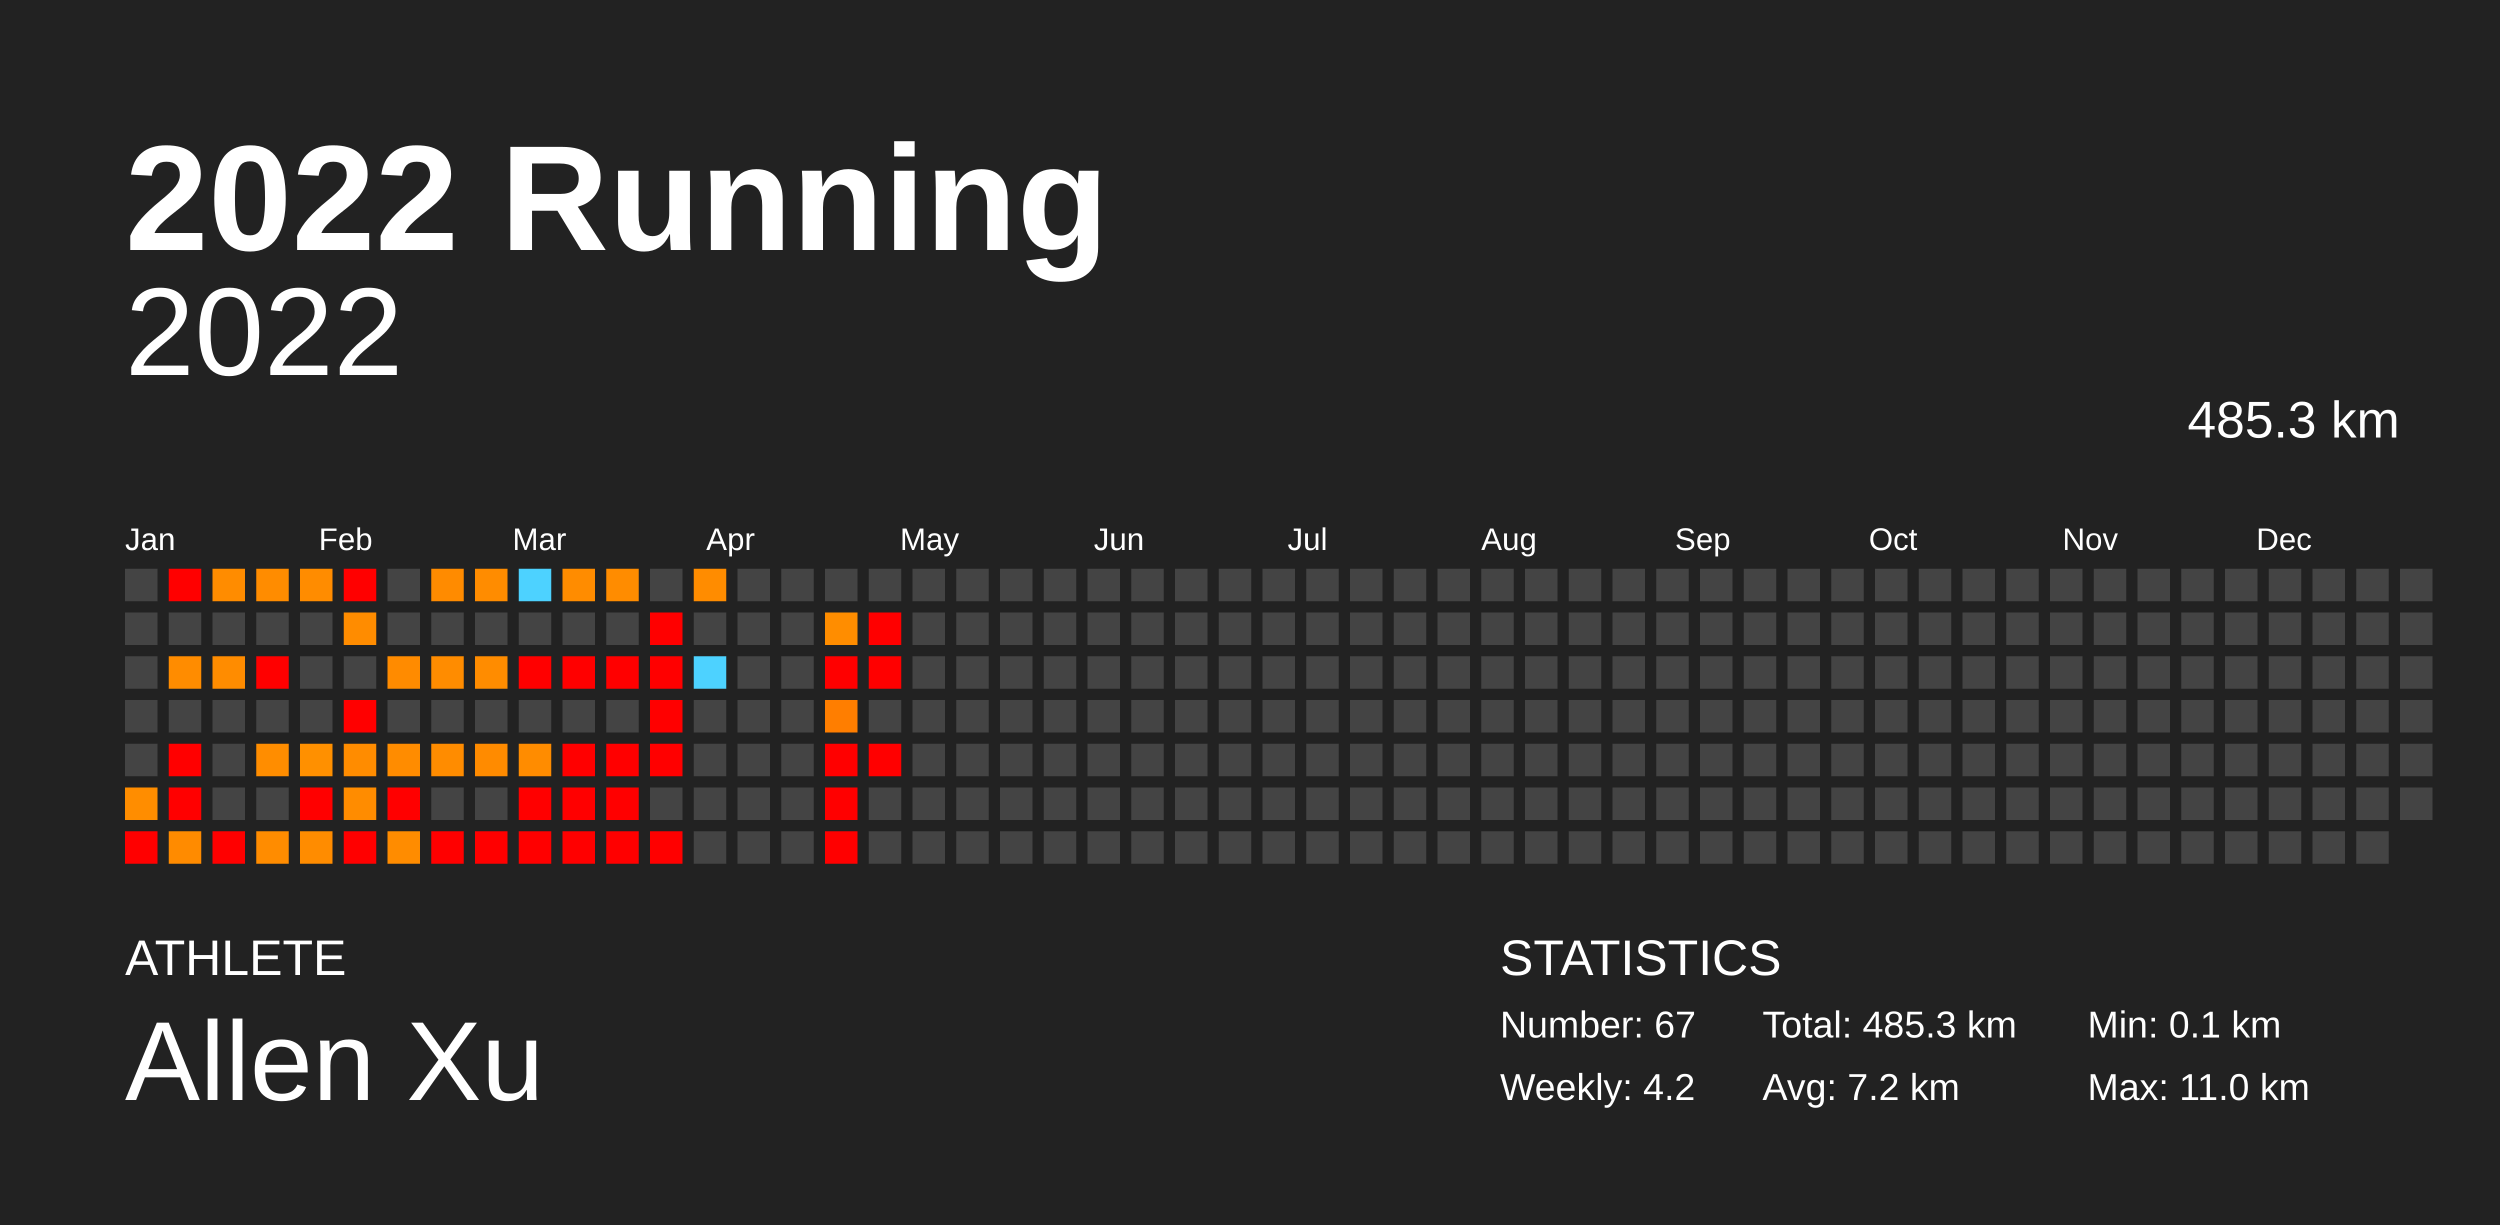
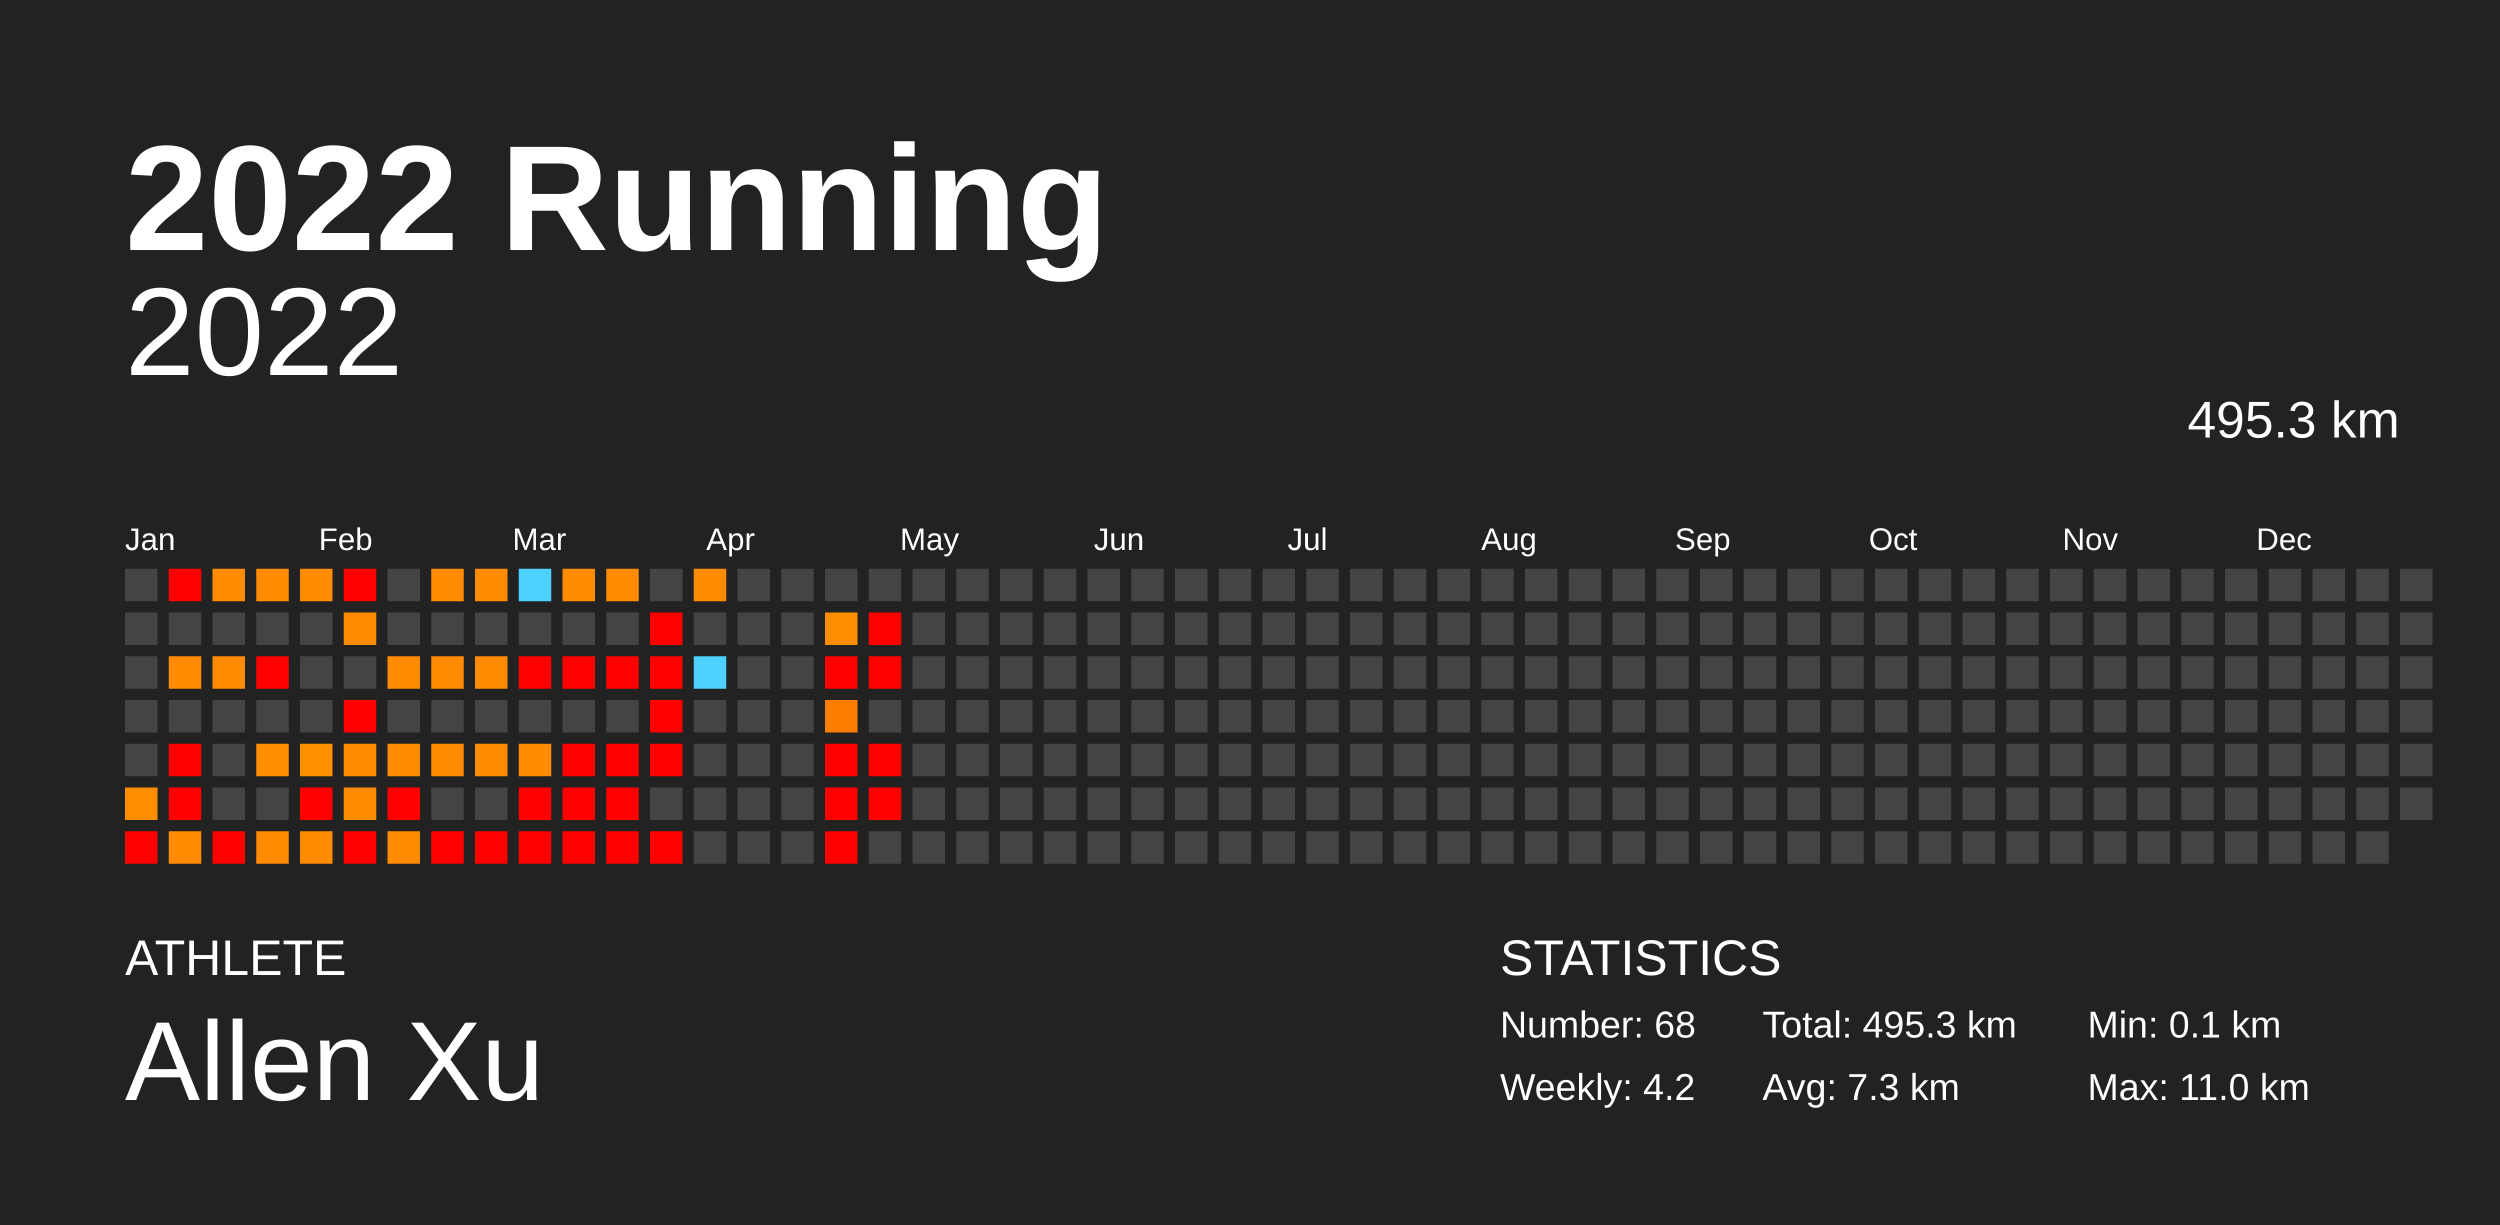
<svg xmlns="http://www.w3.org/2000/svg" baseProfile="full" height="98mm" version="1.1" viewBox="0,0,200,98" width="200mm">
  <defs />
  <rect fill="#222222" height="98" width="200" x="0" y="0" />
  <text fill="#FFFFFF" style="font-size:12px; font-family:Arial; font-weight:bold;" x="10" y="20">2022 Running</text>
  <text fill="#FFFFFF" style="font-size:4px; font-family:Arial" x="10" y="78">ATHLETE</text>
  <text fill="#FFFFFF" style="font-size:9px; font-family:Arial" x="10" y="88">Allen Xu</text>
  <text fill="#FFFFFF" style="font-size:4px; font-family:Arial" x="120" y="78">STATISTICS</text>
-   <text fill="#FFFFFF" style="font-size:3px; font-family:Arial" x="120" y="83">Number: 67</text>
+   <text fill="#FFFFFF" style="font-size:3px; font-family:Arial" x="120" y="83">Number: 68</text>
  <text fill="#FFFFFF" style="font-size:3px; font-family:Arial" x="120" y="88">Weekly: 4.2</text>
-   <text fill="#FFFFFF" style="font-size:3px; font-family:Arial" x="141" y="83">Total: 485.3 km</text>
-   <text fill="#FFFFFF" style="font-size:3px; font-family:Arial" x="141" y="88">Avg: 7.2 km</text>
+   <text fill="#FFFFFF" style="font-size:3px; font-family:Arial" x="141" y="83">Total: 495.3 km</text>
+   <text fill="#FFFFFF" style="font-size:3px; font-family:Arial" x="141" y="88">Avg: 7.3 km</text>
  <text fill="#FFFFFF" style="font-size:3px; font-family:Arial" x="167" y="83">Min: 0.1 km</text>
  <text fill="#FFFFFF" style="font-size:3px; font-family:Arial" x="167" y="88">Max: 11.0 km</text>
  <text alignment-baseline="hanging" fill="#FFFFFF" style="font-size:10.0px; font-family:Arial;" x="10" y="30">2022</text>
-   <text alignment-baseline="hanging" fill="#FFFFFF" style="font-size:4.125px; font-family:Arial;" x="175" y="35">485.3 km</text>
+   <text alignment-baseline="hanging" fill="#FFFFFF" style="font-size:4.125px; font-family:Arial;" x="175" y="35">495.3 km</text>
  <text fill="#FFFFFF" style="font-size:2.5px; font-family:Arial" x="10.0" y="44">Jan</text>
  <text fill="#FFFFFF" style="font-size:2.5px; font-family:Arial" x="25.5" y="44">Feb</text>
  <text fill="#FFFFFF" style="font-size:2.5px; font-family:Arial" x="41.0" y="44">Mar</text>
  <text fill="#FFFFFF" style="font-size:2.5px; font-family:Arial" x="56.5" y="44">Apr</text>
  <text fill="#FFFFFF" style="font-size:2.5px; font-family:Arial" x="72.0" y="44">May</text>
  <text fill="#FFFFFF" style="font-size:2.5px; font-family:Arial" x="87.5" y="44">Jun</text>
  <text fill="#FFFFFF" style="font-size:2.5px; font-family:Arial" x="103.0" y="44">Jul</text>
  <text fill="#FFFFFF" style="font-size:2.5px; font-family:Arial" x="118.5" y="44">Aug</text>
  <text fill="#FFFFFF" style="font-size:2.5px; font-family:Arial" x="134.0" y="44">Sep</text>
  <text fill="#FFFFFF" style="font-size:2.5px; font-family:Arial" x="149.5" y="44">Oct</text>
  <text fill="#FFFFFF" style="font-size:2.5px; font-family:Arial" x="165.0" y="44">Nov</text>
  <text fill="#FFFFFF" style="font-size:2.5px; font-family:Arial" x="180.5" y="44">Dec</text>
  <rect fill="#444444" height="2.6" width="2.6" x="10.0" y="45.5" />
  <rect fill="#444444" height="2.6" width="2.6" x="10.0" y="49.0" />
  <rect fill="#444444" height="2.6" width="2.6" x="10.0" y="52.5" />
  <rect fill="#444444" height="2.6" width="2.6" x="10.0" y="56.0" />
  <rect fill="#444444" height="2.6" width="2.6" x="10.0" y="59.5" />
  <rect fill="#ff8d00" height="2.6" width="2.6" x="10.0" y="63.0" />
  <rect fill="red" height="2.6" width="2.6" x="10.0" y="66.5" />
  <rect fill="red" height="2.6" width="2.6" x="13.5" y="45.5" />
  <rect fill="#444444" height="2.6" width="2.6" x="13.5" y="49.0" />
  <rect fill="#ff8c00" height="2.6" width="2.6" x="13.5" y="52.5" />
  <rect fill="#444444" height="2.6" width="2.6" x="13.5" y="56.0" />
  <rect fill="red" height="2.6" width="2.6" x="13.5" y="59.5" />
  <rect fill="red" height="2.6" width="2.6" x="13.5" y="63.0" />
  <rect fill="#ff8b00" height="2.6" width="2.6" x="13.5" y="66.5" />
  <rect fill="#ff8c00" height="2.6" width="2.6" x="17.0" y="45.5" />
  <rect fill="#444444" height="2.6" width="2.6" x="17.0" y="49.0" />
  <rect fill="#ff8c00" height="2.6" width="2.6" x="17.0" y="52.5" />
  <rect fill="#444444" height="2.6" width="2.6" x="17.0" y="56.0" />
  <rect fill="#444444" height="2.6" width="2.6" x="17.0" y="59.5" />
  <rect fill="#444444" height="2.6" width="2.6" x="17.0" y="63.0" />
  <rect fill="red" height="2.6" width="2.6" x="17.0" y="66.5" />
  <rect fill="#ff8c00" height="2.6" width="2.6" x="20.5" y="45.5" />
  <rect fill="#444444" height="2.6" width="2.6" x="20.5" y="49.0" />
  <rect fill="red" height="2.6" width="2.6" x="20.5" y="52.5" />
  <rect fill="#444444" height="2.6" width="2.6" x="20.5" y="56.0" />
  <rect fill="#ff8d00" height="2.6" width="2.6" x="20.5" y="59.5" />
  <rect fill="#444444" height="2.6" width="2.6" x="20.5" y="63.0" />
  <rect fill="#ff8c00" height="2.6" width="2.6" x="20.5" y="66.5" />
  <rect fill="#ff8c00" height="2.6" width="2.6" x="24.0" y="45.5" />
  <rect fill="#444444" height="2.6" width="2.6" x="24.0" y="49.0" />
  <rect fill="#444444" height="2.6" width="2.6" x="24.0" y="52.5" />
  <rect fill="#444444" height="2.6" width="2.6" x="24.0" y="56.0" />
  <rect fill="#ff9000" height="2.6" width="2.6" x="24.0" y="59.5" />
  <rect fill="red" height="2.6" width="2.6" x="24.0" y="63.0" />
  <rect fill="#ff8c00" height="2.6" width="2.6" x="24.0" y="66.5" />
  <rect fill="red" height="2.6" width="2.6" x="27.5" y="45.5" />
  <rect fill="#ff8c00" height="2.6" width="2.6" x="27.5" y="49.0" />
  <rect fill="#444444" height="2.6" width="2.6" x="27.5" y="52.5" />
  <rect fill="red" height="2.6" width="2.6" x="27.5" y="56.0" />
  <rect fill="#ff8c00" height="2.6" width="2.6" x="27.5" y="59.5" />
  <rect fill="#ff8c00" height="2.6" width="2.6" x="27.5" y="63.0" />
  <rect fill="red" height="2.6" width="2.6" x="27.5" y="66.5" />
  <rect fill="#444444" height="2.6" width="2.6" x="31.0" y="45.5" />
  <rect fill="#444444" height="2.6" width="2.6" x="31.0" y="49.0" />
  <rect fill="#ff8b00" height="2.6" width="2.6" x="31.0" y="52.5" />
  <rect fill="#444444" height="2.6" width="2.6" x="31.0" y="56.0" />
  <rect fill="#ff8c00" height="2.6" width="2.6" x="31.0" y="59.5" />
  <rect fill="red" height="2.6" width="2.6" x="31.0" y="63.0" />
  <rect fill="#ff8c00" height="2.6" width="2.6" x="31.0" y="66.5" />
  <rect fill="#ff8b00" height="2.6" width="2.6" x="34.5" y="45.5" />
  <rect fill="#444444" height="2.6" width="2.6" x="34.5" y="49.0" />
  <rect fill="#ff8c00" height="2.6" width="2.6" x="34.5" y="52.5" />
  <rect fill="#444444" height="2.6" width="2.6" x="34.5" y="56.0" />
  <rect fill="#ff8c00" height="2.6" width="2.6" x="34.5" y="59.5" />
  <rect fill="#444444" height="2.6" width="2.6" x="34.5" y="63.0" />
  <rect fill="red" height="2.6" width="2.6" x="34.5" y="66.5" />
  <rect fill="#ff8c00" height="2.6" width="2.6" x="38.0" y="45.5" />
  <rect fill="#444444" height="2.6" width="2.6" x="38.0" y="49.0" />
  <rect fill="#ff8c00" height="2.6" width="2.6" x="38.0" y="52.5" />
  <rect fill="#444444" height="2.6" width="2.6" x="38.0" y="56.0" />
  <rect fill="#ff8b00" height="2.6" width="2.6" x="38.0" y="59.5" />
  <rect fill="#444444" height="2.6" width="2.6" x="38.0" y="63.0" />
  <rect fill="red" height="2.6" width="2.6" x="38.0" y="66.5" />
  <rect fill="#4dd2ff" height="2.6" width="2.6" x="41.5" y="45.5" />
  <rect fill="#444444" height="2.6" width="2.6" x="41.5" y="49.0" />
  <rect fill="red" height="2.6" width="2.6" x="41.5" y="52.5" />
  <rect fill="#444444" height="2.6" width="2.6" x="41.5" y="56.0" />
  <rect fill="#ff8c00" height="2.6" width="2.6" x="41.5" y="59.5" />
  <rect fill="red" height="2.6" width="2.6" x="41.5" y="63.0" />
  <rect fill="red" height="2.6" width="2.6" x="41.5" y="66.5" />
  <rect fill="#ff8c00" height="2.6" width="2.6" x="45.0" y="45.5" />
  <rect fill="#444444" height="2.6" width="2.6" x="45.0" y="49.0" />
  <rect fill="red" height="2.6" width="2.6" x="45.0" y="52.5" />
  <rect fill="#444444" height="2.6" width="2.6" x="45.0" y="56.0" />
  <rect fill="red" height="2.6" width="2.6" x="45.0" y="59.5" />
  <rect fill="red" height="2.6" width="2.6" x="45.0" y="63.0" />
  <rect fill="red" height="2.6" width="2.6" x="45.0" y="66.5" />
  <rect fill="#ff8c00" height="2.6" width="2.6" x="48.5" y="45.5" />
  <rect fill="#444444" height="2.6" width="2.6" x="48.5" y="49.0" />
  <rect fill="red" height="2.6" width="2.6" x="48.5" y="52.5" />
  <rect fill="#444444" height="2.6" width="2.6" x="48.5" y="56.0" />
  <rect fill="red" height="2.6" width="2.6" x="48.5" y="59.5" />
  <rect fill="red" height="2.6" width="2.6" x="48.5" y="63.0" />
  <rect fill="red" height="2.6" width="2.6" x="48.5" y="66.5" />
  <rect fill="#444444" height="2.6" width="2.6" x="52.0" y="45.5" />
  <rect fill="red" height="2.6" width="2.6" x="52.0" y="49.0" />
  <rect fill="red" height="2.6" width="2.6" x="52.0" y="52.5" />
  <rect fill="red" height="2.6" width="2.6" x="52.0" y="56.0" />
  <rect fill="red" height="2.6" width="2.6" x="52.0" y="59.5" />
  <rect fill="#444444" height="2.6" width="2.6" x="52.0" y="63.0" />
  <rect fill="red" height="2.6" width="2.6" x="52.0" y="66.5" />
  <rect fill="#ff8c00" height="2.6" width="2.6" x="55.5" y="45.5" />
  <rect fill="#444444" height="2.6" width="2.6" x="55.5" y="49.0" />
  <rect fill="#4dd2ff" height="2.6" width="2.6" x="55.5" y="52.5" />
  <rect fill="#444444" height="2.6" width="2.6" x="55.5" y="56.0" />
  <rect fill="#444444" height="2.6" width="2.6" x="55.5" y="59.5" />
  <rect fill="#444444" height="2.6" width="2.6" x="55.5" y="63.0" />
  <rect fill="#444444" height="2.6" width="2.6" x="55.5" y="66.5" />
  <rect fill="#444444" height="2.6" width="2.6" x="59.0" y="45.5" />
  <rect fill="#444444" height="2.6" width="2.6" x="59.0" y="49.0" />
  <rect fill="#444444" height="2.6" width="2.6" x="59.0" y="52.5" />
  <rect fill="#444444" height="2.6" width="2.6" x="59.0" y="56.0" />
  <rect fill="#444444" height="2.6" width="2.6" x="59.0" y="59.5" />
  <rect fill="#444444" height="2.6" width="2.6" x="59.0" y="63.0" />
  <rect fill="#444444" height="2.6" width="2.6" x="59.0" y="66.5" />
  <rect fill="#444444" height="2.6" width="2.6" x="62.5" y="45.5" />
  <rect fill="#444444" height="2.6" width="2.6" x="62.5" y="49.0" />
  <rect fill="#444444" height="2.6" width="2.6" x="62.5" y="52.5" />
  <rect fill="#444444" height="2.6" width="2.6" x="62.5" y="56.0" />
  <rect fill="#444444" height="2.6" width="2.6" x="62.5" y="59.5" />
  <rect fill="#444444" height="2.6" width="2.6" x="62.5" y="63.0" />
  <rect fill="#444444" height="2.6" width="2.6" x="62.5" y="66.5" />
  <rect fill="#444444" height="2.6" width="2.6" x="66.0" y="45.5" />
  <rect fill="#ff8d00" height="2.6" width="2.6" x="66.0" y="49.0" />
  <rect fill="red" height="2.6" width="2.6" x="66.0" y="52.5" />
  <rect fill="#ff7e00" height="2.6" width="2.6" x="66.0" y="56.0" />
  <rect fill="red" height="2.6" width="2.6" x="66.0" y="59.5" />
  <rect fill="red" height="2.6" width="2.6" x="66.0" y="63.0" />
  <rect fill="red" height="2.6" width="2.6" x="66.0" y="66.5" />
  <rect fill="#444444" height="2.6" width="2.6" x="69.5" y="45.5" />
  <rect fill="red" height="2.6" width="2.6" x="69.5" y="49.0" />
  <rect fill="red" height="2.6" width="2.6" x="69.5" y="52.5" />
  <rect fill="#444444" height="2.6" width="2.6" x="69.5" y="56.0" />
  <rect fill="red" height="2.6" width="2.6" x="69.5" y="59.5" />
-   <rect fill="#444444" height="2.6" width="2.6" x="69.5" y="63.0" />
+   <rect fill="red" height="2.6" width="2.6" x="69.5" y="63.0" />
  <rect fill="#444444" height="2.6" width="2.6" x="69.5" y="66.5" />
  <rect fill="#444444" height="2.6" width="2.6" x="73.0" y="45.5" />
  <rect fill="#444444" height="2.6" width="2.6" x="73.0" y="49.0" />
  <rect fill="#444444" height="2.6" width="2.6" x="73.0" y="52.5" />
  <rect fill="#444444" height="2.6" width="2.6" x="73.0" y="56.0" />
  <rect fill="#444444" height="2.6" width="2.6" x="73.0" y="59.5" />
  <rect fill="#444444" height="2.6" width="2.6" x="73.0" y="63.0" />
  <rect fill="#444444" height="2.6" width="2.6" x="73.0" y="66.5" />
  <rect fill="#444444" height="2.6" width="2.6" x="76.5" y="45.5" />
  <rect fill="#444444" height="2.6" width="2.6" x="76.5" y="49.0" />
  <rect fill="#444444" height="2.6" width="2.6" x="76.5" y="52.5" />
  <rect fill="#444444" height="2.6" width="2.6" x="76.5" y="56.0" />
  <rect fill="#444444" height="2.6" width="2.6" x="76.5" y="59.5" />
  <rect fill="#444444" height="2.6" width="2.6" x="76.5" y="63.0" />
  <rect fill="#444444" height="2.6" width="2.6" x="76.5" y="66.5" />
  <rect fill="#444444" height="2.6" width="2.6" x="80.0" y="45.5" />
  <rect fill="#444444" height="2.6" width="2.6" x="80.0" y="49.0" />
  <rect fill="#444444" height="2.6" width="2.6" x="80.0" y="52.5" />
  <rect fill="#444444" height="2.6" width="2.6" x="80.0" y="56.0" />
  <rect fill="#444444" height="2.6" width="2.6" x="80.0" y="59.5" />
  <rect fill="#444444" height="2.6" width="2.6" x="80.0" y="63.0" />
  <rect fill="#444444" height="2.6" width="2.6" x="80.0" y="66.5" />
  <rect fill="#444444" height="2.6" width="2.6" x="83.5" y="45.5" />
  <rect fill="#444444" height="2.6" width="2.6" x="83.5" y="49.0" />
  <rect fill="#444444" height="2.6" width="2.6" x="83.5" y="52.5" />
  <rect fill="#444444" height="2.6" width="2.6" x="83.5" y="56.0" />
  <rect fill="#444444" height="2.6" width="2.6" x="83.5" y="59.5" />
  <rect fill="#444444" height="2.6" width="2.6" x="83.5" y="63.0" />
  <rect fill="#444444" height="2.6" width="2.6" x="83.5" y="66.5" />
  <rect fill="#444444" height="2.6" width="2.6" x="87.0" y="45.5" />
  <rect fill="#444444" height="2.6" width="2.6" x="87.0" y="49.0" />
  <rect fill="#444444" height="2.6" width="2.6" x="87.0" y="52.5" />
  <rect fill="#444444" height="2.6" width="2.6" x="87.0" y="56.0" />
  <rect fill="#444444" height="2.6" width="2.6" x="87.0" y="59.5" />
  <rect fill="#444444" height="2.6" width="2.6" x="87.0" y="63.0" />
  <rect fill="#444444" height="2.6" width="2.6" x="87.0" y="66.5" />
  <rect fill="#444444" height="2.6" width="2.6" x="90.5" y="45.5" />
  <rect fill="#444444" height="2.6" width="2.6" x="90.5" y="49.0" />
  <rect fill="#444444" height="2.6" width="2.6" x="90.5" y="52.5" />
  <rect fill="#444444" height="2.6" width="2.6" x="90.5" y="56.0" />
  <rect fill="#444444" height="2.6" width="2.6" x="90.5" y="59.5" />
  <rect fill="#444444" height="2.6" width="2.6" x="90.5" y="63.0" />
  <rect fill="#444444" height="2.6" width="2.6" x="90.5" y="66.5" />
  <rect fill="#444444" height="2.6" width="2.6" x="94.0" y="45.5" />
  <rect fill="#444444" height="2.6" width="2.6" x="94.0" y="49.0" />
  <rect fill="#444444" height="2.6" width="2.6" x="94.0" y="52.5" />
  <rect fill="#444444" height="2.6" width="2.6" x="94.0" y="56.0" />
  <rect fill="#444444" height="2.6" width="2.6" x="94.0" y="59.5" />
  <rect fill="#444444" height="2.6" width="2.6" x="94.0" y="63.0" />
  <rect fill="#444444" height="2.6" width="2.6" x="94.0" y="66.5" />
  <rect fill="#444444" height="2.6" width="2.6" x="97.5" y="45.5" />
  <rect fill="#444444" height="2.6" width="2.6" x="97.5" y="49.0" />
  <rect fill="#444444" height="2.6" width="2.6" x="97.5" y="52.5" />
  <rect fill="#444444" height="2.6" width="2.6" x="97.5" y="56.0" />
  <rect fill="#444444" height="2.6" width="2.6" x="97.5" y="59.5" />
  <rect fill="#444444" height="2.6" width="2.6" x="97.5" y="63.0" />
  <rect fill="#444444" height="2.6" width="2.6" x="97.5" y="66.5" />
  <rect fill="#444444" height="2.6" width="2.6" x="101.0" y="45.5" />
  <rect fill="#444444" height="2.6" width="2.6" x="101.0" y="49.0" />
  <rect fill="#444444" height="2.6" width="2.6" x="101.0" y="52.5" />
  <rect fill="#444444" height="2.6" width="2.6" x="101.0" y="56.0" />
  <rect fill="#444444" height="2.6" width="2.6" x="101.0" y="59.5" />
  <rect fill="#444444" height="2.6" width="2.6" x="101.0" y="63.0" />
  <rect fill="#444444" height="2.6" width="2.6" x="101.0" y="66.5" />
  <rect fill="#444444" height="2.6" width="2.6" x="104.5" y="45.5" />
  <rect fill="#444444" height="2.6" width="2.6" x="104.5" y="49.0" />
  <rect fill="#444444" height="2.6" width="2.6" x="104.5" y="52.5" />
  <rect fill="#444444" height="2.6" width="2.6" x="104.5" y="56.0" />
  <rect fill="#444444" height="2.6" width="2.6" x="104.5" y="59.5" />
  <rect fill="#444444" height="2.6" width="2.6" x="104.5" y="63.0" />
  <rect fill="#444444" height="2.6" width="2.6" x="104.5" y="66.5" />
  <rect fill="#444444" height="2.6" width="2.6" x="108.0" y="45.5" />
  <rect fill="#444444" height="2.6" width="2.6" x="108.0" y="49.0" />
  <rect fill="#444444" height="2.6" width="2.6" x="108.0" y="52.5" />
  <rect fill="#444444" height="2.6" width="2.6" x="108.0" y="56.0" />
  <rect fill="#444444" height="2.6" width="2.6" x="108.0" y="59.5" />
  <rect fill="#444444" height="2.6" width="2.6" x="108.0" y="63.0" />
  <rect fill="#444444" height="2.6" width="2.6" x="108.0" y="66.5" />
  <rect fill="#444444" height="2.6" width="2.6" x="111.5" y="45.5" />
  <rect fill="#444444" height="2.6" width="2.6" x="111.5" y="49.0" />
  <rect fill="#444444" height="2.6" width="2.6" x="111.5" y="52.5" />
  <rect fill="#444444" height="2.6" width="2.6" x="111.5" y="56.0" />
  <rect fill="#444444" height="2.6" width="2.6" x="111.5" y="59.5" />
  <rect fill="#444444" height="2.6" width="2.6" x="111.5" y="63.0" />
  <rect fill="#444444" height="2.6" width="2.6" x="111.5" y="66.5" />
  <rect fill="#444444" height="2.6" width="2.6" x="115.0" y="45.5" />
  <rect fill="#444444" height="2.6" width="2.6" x="115.0" y="49.0" />
  <rect fill="#444444" height="2.6" width="2.6" x="115.0" y="52.5" />
  <rect fill="#444444" height="2.6" width="2.6" x="115.0" y="56.0" />
  <rect fill="#444444" height="2.6" width="2.6" x="115.0" y="59.5" />
  <rect fill="#444444" height="2.6" width="2.6" x="115.0" y="63.0" />
  <rect fill="#444444" height="2.6" width="2.6" x="115.0" y="66.5" />
  <rect fill="#444444" height="2.6" width="2.6" x="118.5" y="45.5" />
  <rect fill="#444444" height="2.6" width="2.6" x="118.5" y="49.0" />
  <rect fill="#444444" height="2.6" width="2.6" x="118.5" y="52.5" />
  <rect fill="#444444" height="2.6" width="2.6" x="118.5" y="56.0" />
  <rect fill="#444444" height="2.6" width="2.6" x="118.5" y="59.5" />
  <rect fill="#444444" height="2.6" width="2.6" x="118.5" y="63.0" />
  <rect fill="#444444" height="2.6" width="2.6" x="118.5" y="66.5" />
  <rect fill="#444444" height="2.6" width="2.6" x="122.0" y="45.5" />
  <rect fill="#444444" height="2.6" width="2.6" x="122.0" y="49.0" />
  <rect fill="#444444" height="2.6" width="2.6" x="122.0" y="52.5" />
  <rect fill="#444444" height="2.6" width="2.6" x="122.0" y="56.0" />
  <rect fill="#444444" height="2.6" width="2.6" x="122.0" y="59.5" />
  <rect fill="#444444" height="2.6" width="2.6" x="122.0" y="63.0" />
  <rect fill="#444444" height="2.6" width="2.6" x="122.0" y="66.5" />
  <rect fill="#444444" height="2.6" width="2.6" x="125.5" y="45.5" />
  <rect fill="#444444" height="2.6" width="2.6" x="125.5" y="49.0" />
  <rect fill="#444444" height="2.6" width="2.6" x="125.5" y="52.5" />
  <rect fill="#444444" height="2.6" width="2.6" x="125.5" y="56.0" />
  <rect fill="#444444" height="2.6" width="2.6" x="125.5" y="59.5" />
  <rect fill="#444444" height="2.6" width="2.6" x="125.5" y="63.0" />
  <rect fill="#444444" height="2.6" width="2.6" x="125.5" y="66.5" />
  <rect fill="#444444" height="2.6" width="2.6" x="129.0" y="45.5" />
  <rect fill="#444444" height="2.6" width="2.6" x="129.0" y="49.0" />
  <rect fill="#444444" height="2.6" width="2.6" x="129.0" y="52.5" />
  <rect fill="#444444" height="2.6" width="2.6" x="129.0" y="56.0" />
  <rect fill="#444444" height="2.6" width="2.6" x="129.0" y="59.5" />
  <rect fill="#444444" height="2.6" width="2.6" x="129.0" y="63.0" />
  <rect fill="#444444" height="2.6" width="2.6" x="129.0" y="66.5" />
  <rect fill="#444444" height="2.6" width="2.6" x="132.5" y="45.5" />
  <rect fill="#444444" height="2.6" width="2.6" x="132.5" y="49.0" />
  <rect fill="#444444" height="2.6" width="2.6" x="132.5" y="52.5" />
  <rect fill="#444444" height="2.6" width="2.6" x="132.5" y="56.0" />
  <rect fill="#444444" height="2.6" width="2.6" x="132.5" y="59.5" />
  <rect fill="#444444" height="2.6" width="2.6" x="132.5" y="63.0" />
  <rect fill="#444444" height="2.6" width="2.6" x="132.5" y="66.5" />
  <rect fill="#444444" height="2.6" width="2.6" x="136.0" y="45.5" />
  <rect fill="#444444" height="2.6" width="2.6" x="136.0" y="49.0" />
  <rect fill="#444444" height="2.6" width="2.6" x="136.0" y="52.5" />
  <rect fill="#444444" height="2.6" width="2.6" x="136.0" y="56.0" />
  <rect fill="#444444" height="2.6" width="2.6" x="136.0" y="59.5" />
  <rect fill="#444444" height="2.6" width="2.6" x="136.0" y="63.0" />
  <rect fill="#444444" height="2.6" width="2.6" x="136.0" y="66.5" />
  <rect fill="#444444" height="2.6" width="2.6" x="139.5" y="45.5" />
  <rect fill="#444444" height="2.6" width="2.6" x="139.5" y="49.0" />
  <rect fill="#444444" height="2.6" width="2.6" x="139.5" y="52.5" />
  <rect fill="#444444" height="2.6" width="2.6" x="139.5" y="56.0" />
  <rect fill="#444444" height="2.6" width="2.6" x="139.5" y="59.5" />
  <rect fill="#444444" height="2.6" width="2.6" x="139.5" y="63.0" />
  <rect fill="#444444" height="2.6" width="2.6" x="139.5" y="66.5" />
  <rect fill="#444444" height="2.6" width="2.6" x="143.0" y="45.5" />
  <rect fill="#444444" height="2.6" width="2.6" x="143.0" y="49.0" />
  <rect fill="#444444" height="2.6" width="2.6" x="143.0" y="52.5" />
  <rect fill="#444444" height="2.6" width="2.6" x="143.0" y="56.0" />
  <rect fill="#444444" height="2.6" width="2.6" x="143.0" y="59.5" />
  <rect fill="#444444" height="2.6" width="2.6" x="143.0" y="63.0" />
  <rect fill="#444444" height="2.6" width="2.6" x="143.0" y="66.5" />
  <rect fill="#444444" height="2.6" width="2.6" x="146.5" y="45.5" />
  <rect fill="#444444" height="2.6" width="2.6" x="146.5" y="49.0" />
  <rect fill="#444444" height="2.6" width="2.6" x="146.5" y="52.5" />
  <rect fill="#444444" height="2.6" width="2.6" x="146.5" y="56.0" />
  <rect fill="#444444" height="2.6" width="2.6" x="146.5" y="59.5" />
  <rect fill="#444444" height="2.6" width="2.6" x="146.5" y="63.0" />
  <rect fill="#444444" height="2.6" width="2.6" x="146.5" y="66.5" />
  <rect fill="#444444" height="2.6" width="2.6" x="150.0" y="45.5" />
  <rect fill="#444444" height="2.6" width="2.6" x="150.0" y="49.0" />
  <rect fill="#444444" height="2.6" width="2.6" x="150.0" y="52.5" />
  <rect fill="#444444" height="2.6" width="2.6" x="150.0" y="56.0" />
  <rect fill="#444444" height="2.6" width="2.6" x="150.0" y="59.5" />
  <rect fill="#444444" height="2.6" width="2.6" x="150.0" y="63.0" />
  <rect fill="#444444" height="2.6" width="2.6" x="150.0" y="66.5" />
  <rect fill="#444444" height="2.6" width="2.6" x="153.5" y="45.5" />
  <rect fill="#444444" height="2.6" width="2.6" x="153.5" y="49.0" />
  <rect fill="#444444" height="2.6" width="2.6" x="153.5" y="52.5" />
  <rect fill="#444444" height="2.6" width="2.6" x="153.5" y="56.0" />
  <rect fill="#444444" height="2.6" width="2.6" x="153.5" y="59.5" />
  <rect fill="#444444" height="2.6" width="2.6" x="153.5" y="63.0" />
  <rect fill="#444444" height="2.6" width="2.6" x="153.5" y="66.5" />
  <rect fill="#444444" height="2.6" width="2.6" x="157.0" y="45.5" />
  <rect fill="#444444" height="2.6" width="2.6" x="157.0" y="49.0" />
  <rect fill="#444444" height="2.6" width="2.6" x="157.0" y="52.5" />
  <rect fill="#444444" height="2.6" width="2.6" x="157.0" y="56.0" />
  <rect fill="#444444" height="2.6" width="2.6" x="157.0" y="59.5" />
  <rect fill="#444444" height="2.6" width="2.6" x="157.0" y="63.0" />
  <rect fill="#444444" height="2.6" width="2.6" x="157.0" y="66.5" />
  <rect fill="#444444" height="2.6" width="2.6" x="160.5" y="45.5" />
  <rect fill="#444444" height="2.6" width="2.6" x="160.5" y="49.0" />
  <rect fill="#444444" height="2.6" width="2.6" x="160.5" y="52.5" />
  <rect fill="#444444" height="2.6" width="2.6" x="160.5" y="56.0" />
  <rect fill="#444444" height="2.6" width="2.6" x="160.5" y="59.5" />
  <rect fill="#444444" height="2.6" width="2.6" x="160.5" y="63.0" />
  <rect fill="#444444" height="2.6" width="2.6" x="160.5" y="66.5" />
  <rect fill="#444444" height="2.6" width="2.6" x="164.0" y="45.5" />
  <rect fill="#444444" height="2.6" width="2.6" x="164.0" y="49.0" />
  <rect fill="#444444" height="2.6" width="2.6" x="164.0" y="52.5" />
  <rect fill="#444444" height="2.6" width="2.6" x="164.0" y="56.0" />
  <rect fill="#444444" height="2.6" width="2.6" x="164.0" y="59.5" />
  <rect fill="#444444" height="2.6" width="2.6" x="164.0" y="63.0" />
  <rect fill="#444444" height="2.6" width="2.6" x="164.0" y="66.5" />
  <rect fill="#444444" height="2.6" width="2.6" x="167.5" y="45.5" />
  <rect fill="#444444" height="2.6" width="2.6" x="167.5" y="49.0" />
  <rect fill="#444444" height="2.6" width="2.6" x="167.5" y="52.5" />
  <rect fill="#444444" height="2.6" width="2.6" x="167.5" y="56.0" />
  <rect fill="#444444" height="2.6" width="2.6" x="167.5" y="59.5" />
  <rect fill="#444444" height="2.6" width="2.6" x="167.5" y="63.0" />
  <rect fill="#444444" height="2.6" width="2.6" x="167.5" y="66.5" />
  <rect fill="#444444" height="2.6" width="2.6" x="171.0" y="45.5" />
  <rect fill="#444444" height="2.6" width="2.6" x="171.0" y="49.0" />
  <rect fill="#444444" height="2.6" width="2.6" x="171.0" y="52.5" />
  <rect fill="#444444" height="2.6" width="2.6" x="171.0" y="56.0" />
  <rect fill="#444444" height="2.6" width="2.6" x="171.0" y="59.5" />
  <rect fill="#444444" height="2.6" width="2.6" x="171.0" y="63.0" />
  <rect fill="#444444" height="2.6" width="2.6" x="171.0" y="66.5" />
  <rect fill="#444444" height="2.6" width="2.6" x="174.5" y="45.5" />
  <rect fill="#444444" height="2.6" width="2.6" x="174.5" y="49.0" />
  <rect fill="#444444" height="2.6" width="2.6" x="174.5" y="52.5" />
  <rect fill="#444444" height="2.6" width="2.6" x="174.5" y="56.0" />
  <rect fill="#444444" height="2.6" width="2.6" x="174.5" y="59.5" />
  <rect fill="#444444" height="2.6" width="2.6" x="174.5" y="63.0" />
  <rect fill="#444444" height="2.6" width="2.6" x="174.5" y="66.5" />
  <rect fill="#444444" height="2.6" width="2.6" x="178.0" y="45.5" />
  <rect fill="#444444" height="2.6" width="2.6" x="178.0" y="49.0" />
  <rect fill="#444444" height="2.6" width="2.6" x="178.0" y="52.5" />
  <rect fill="#444444" height="2.6" width="2.6" x="178.0" y="56.0" />
  <rect fill="#444444" height="2.6" width="2.6" x="178.0" y="59.5" />
  <rect fill="#444444" height="2.6" width="2.6" x="178.0" y="63.0" />
  <rect fill="#444444" height="2.6" width="2.6" x="178.0" y="66.5" />
  <rect fill="#444444" height="2.6" width="2.6" x="181.5" y="45.5" />
  <rect fill="#444444" height="2.6" width="2.6" x="181.5" y="49.0" />
  <rect fill="#444444" height="2.6" width="2.6" x="181.5" y="52.5" />
  <rect fill="#444444" height="2.6" width="2.6" x="181.5" y="56.0" />
  <rect fill="#444444" height="2.6" width="2.6" x="181.5" y="59.5" />
  <rect fill="#444444" height="2.6" width="2.6" x="181.5" y="63.0" />
  <rect fill="#444444" height="2.6" width="2.6" x="181.5" y="66.5" />
  <rect fill="#444444" height="2.6" width="2.6" x="185.0" y="45.5" />
  <rect fill="#444444" height="2.6" width="2.6" x="185.0" y="49.0" />
  <rect fill="#444444" height="2.6" width="2.6" x="185.0" y="52.5" />
  <rect fill="#444444" height="2.6" width="2.6" x="185.0" y="56.0" />
  <rect fill="#444444" height="2.6" width="2.6" x="185.0" y="59.5" />
  <rect fill="#444444" height="2.6" width="2.6" x="185.0" y="63.0" />
  <rect fill="#444444" height="2.6" width="2.6" x="185.0" y="66.5" />
  <rect fill="#444444" height="2.6" width="2.6" x="188.5" y="45.5" />
  <rect fill="#444444" height="2.6" width="2.6" x="188.5" y="49.0" />
  <rect fill="#444444" height="2.6" width="2.6" x="188.5" y="52.5" />
  <rect fill="#444444" height="2.6" width="2.6" x="188.5" y="56.0" />
  <rect fill="#444444" height="2.6" width="2.6" x="188.5" y="59.5" />
  <rect fill="#444444" height="2.6" width="2.6" x="188.5" y="63.0" />
  <rect fill="#444444" height="2.6" width="2.6" x="188.5" y="66.5" />
  <rect fill="#444444" height="2.6" width="2.6" x="192.0" y="45.5" />
  <rect fill="#444444" height="2.6" width="2.6" x="192.0" y="49.0" />
  <rect fill="#444444" height="2.6" width="2.6" x="192.0" y="52.5" />
  <rect fill="#444444" height="2.6" width="2.6" x="192.0" y="56.0" />
  <rect fill="#444444" height="2.6" width="2.6" x="192.0" y="59.5" />
  <rect fill="#444444" height="2.6" width="2.6" x="192.0" y="63.0" />
</svg>
